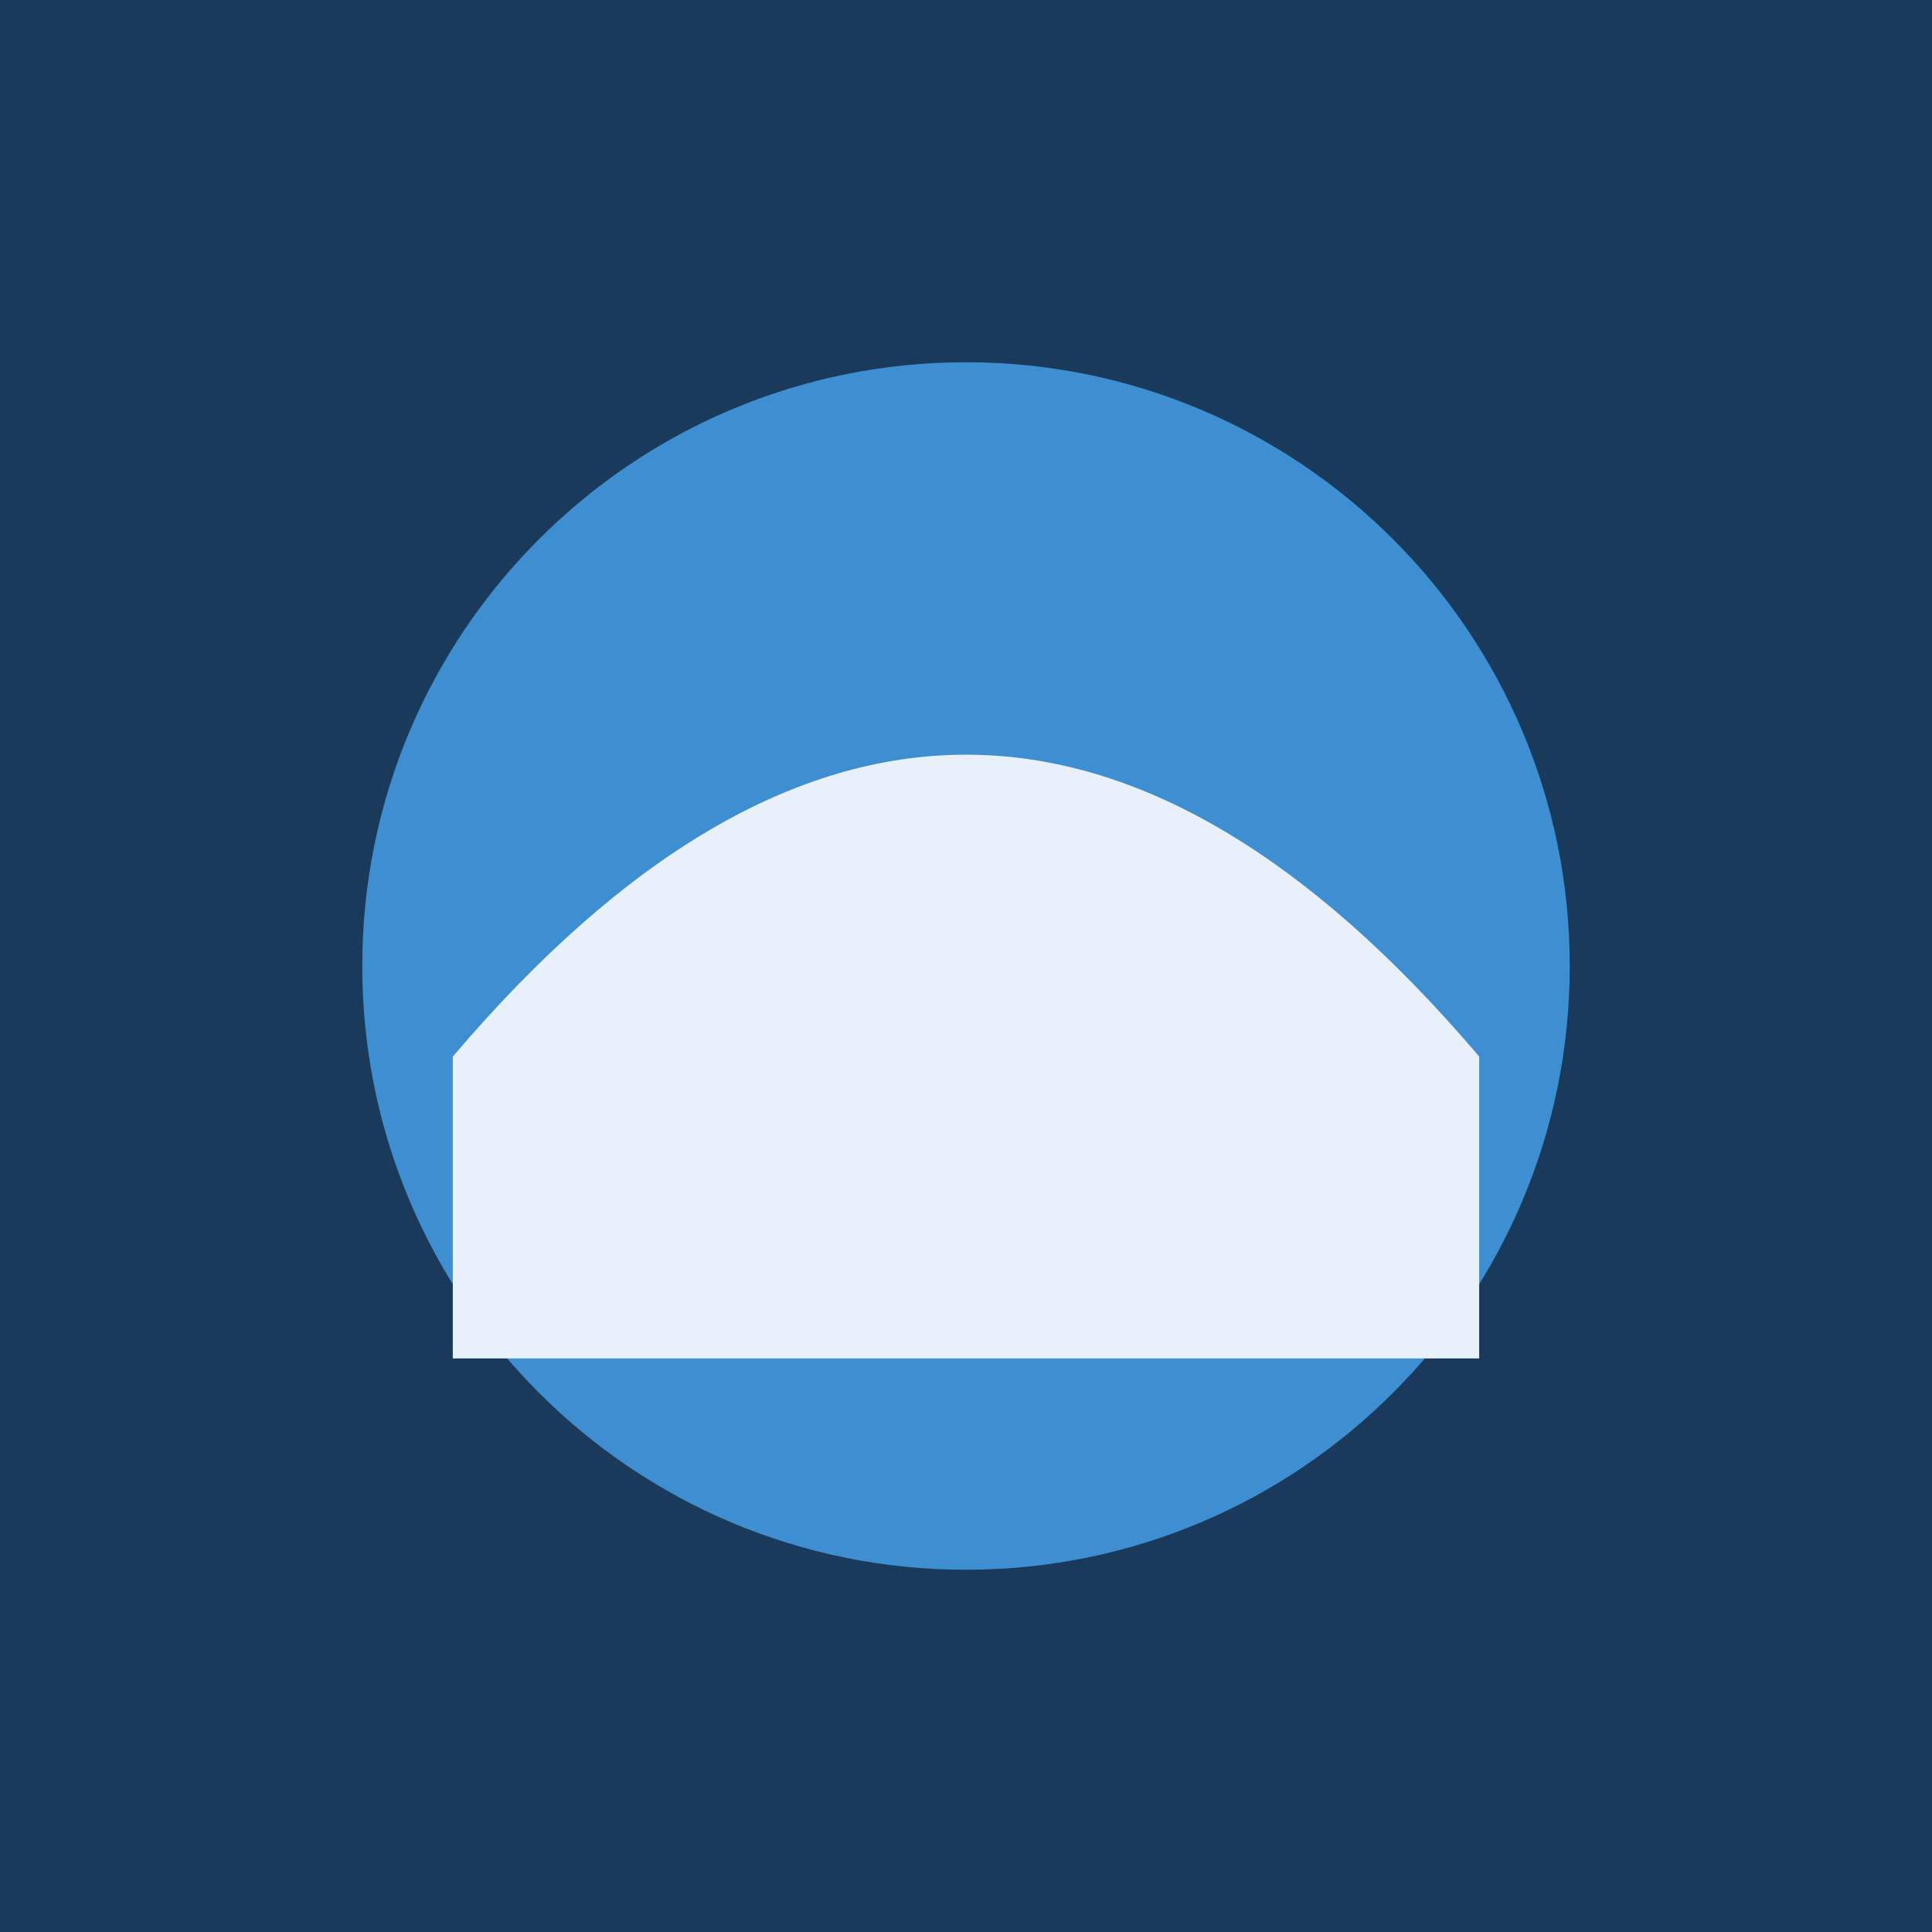
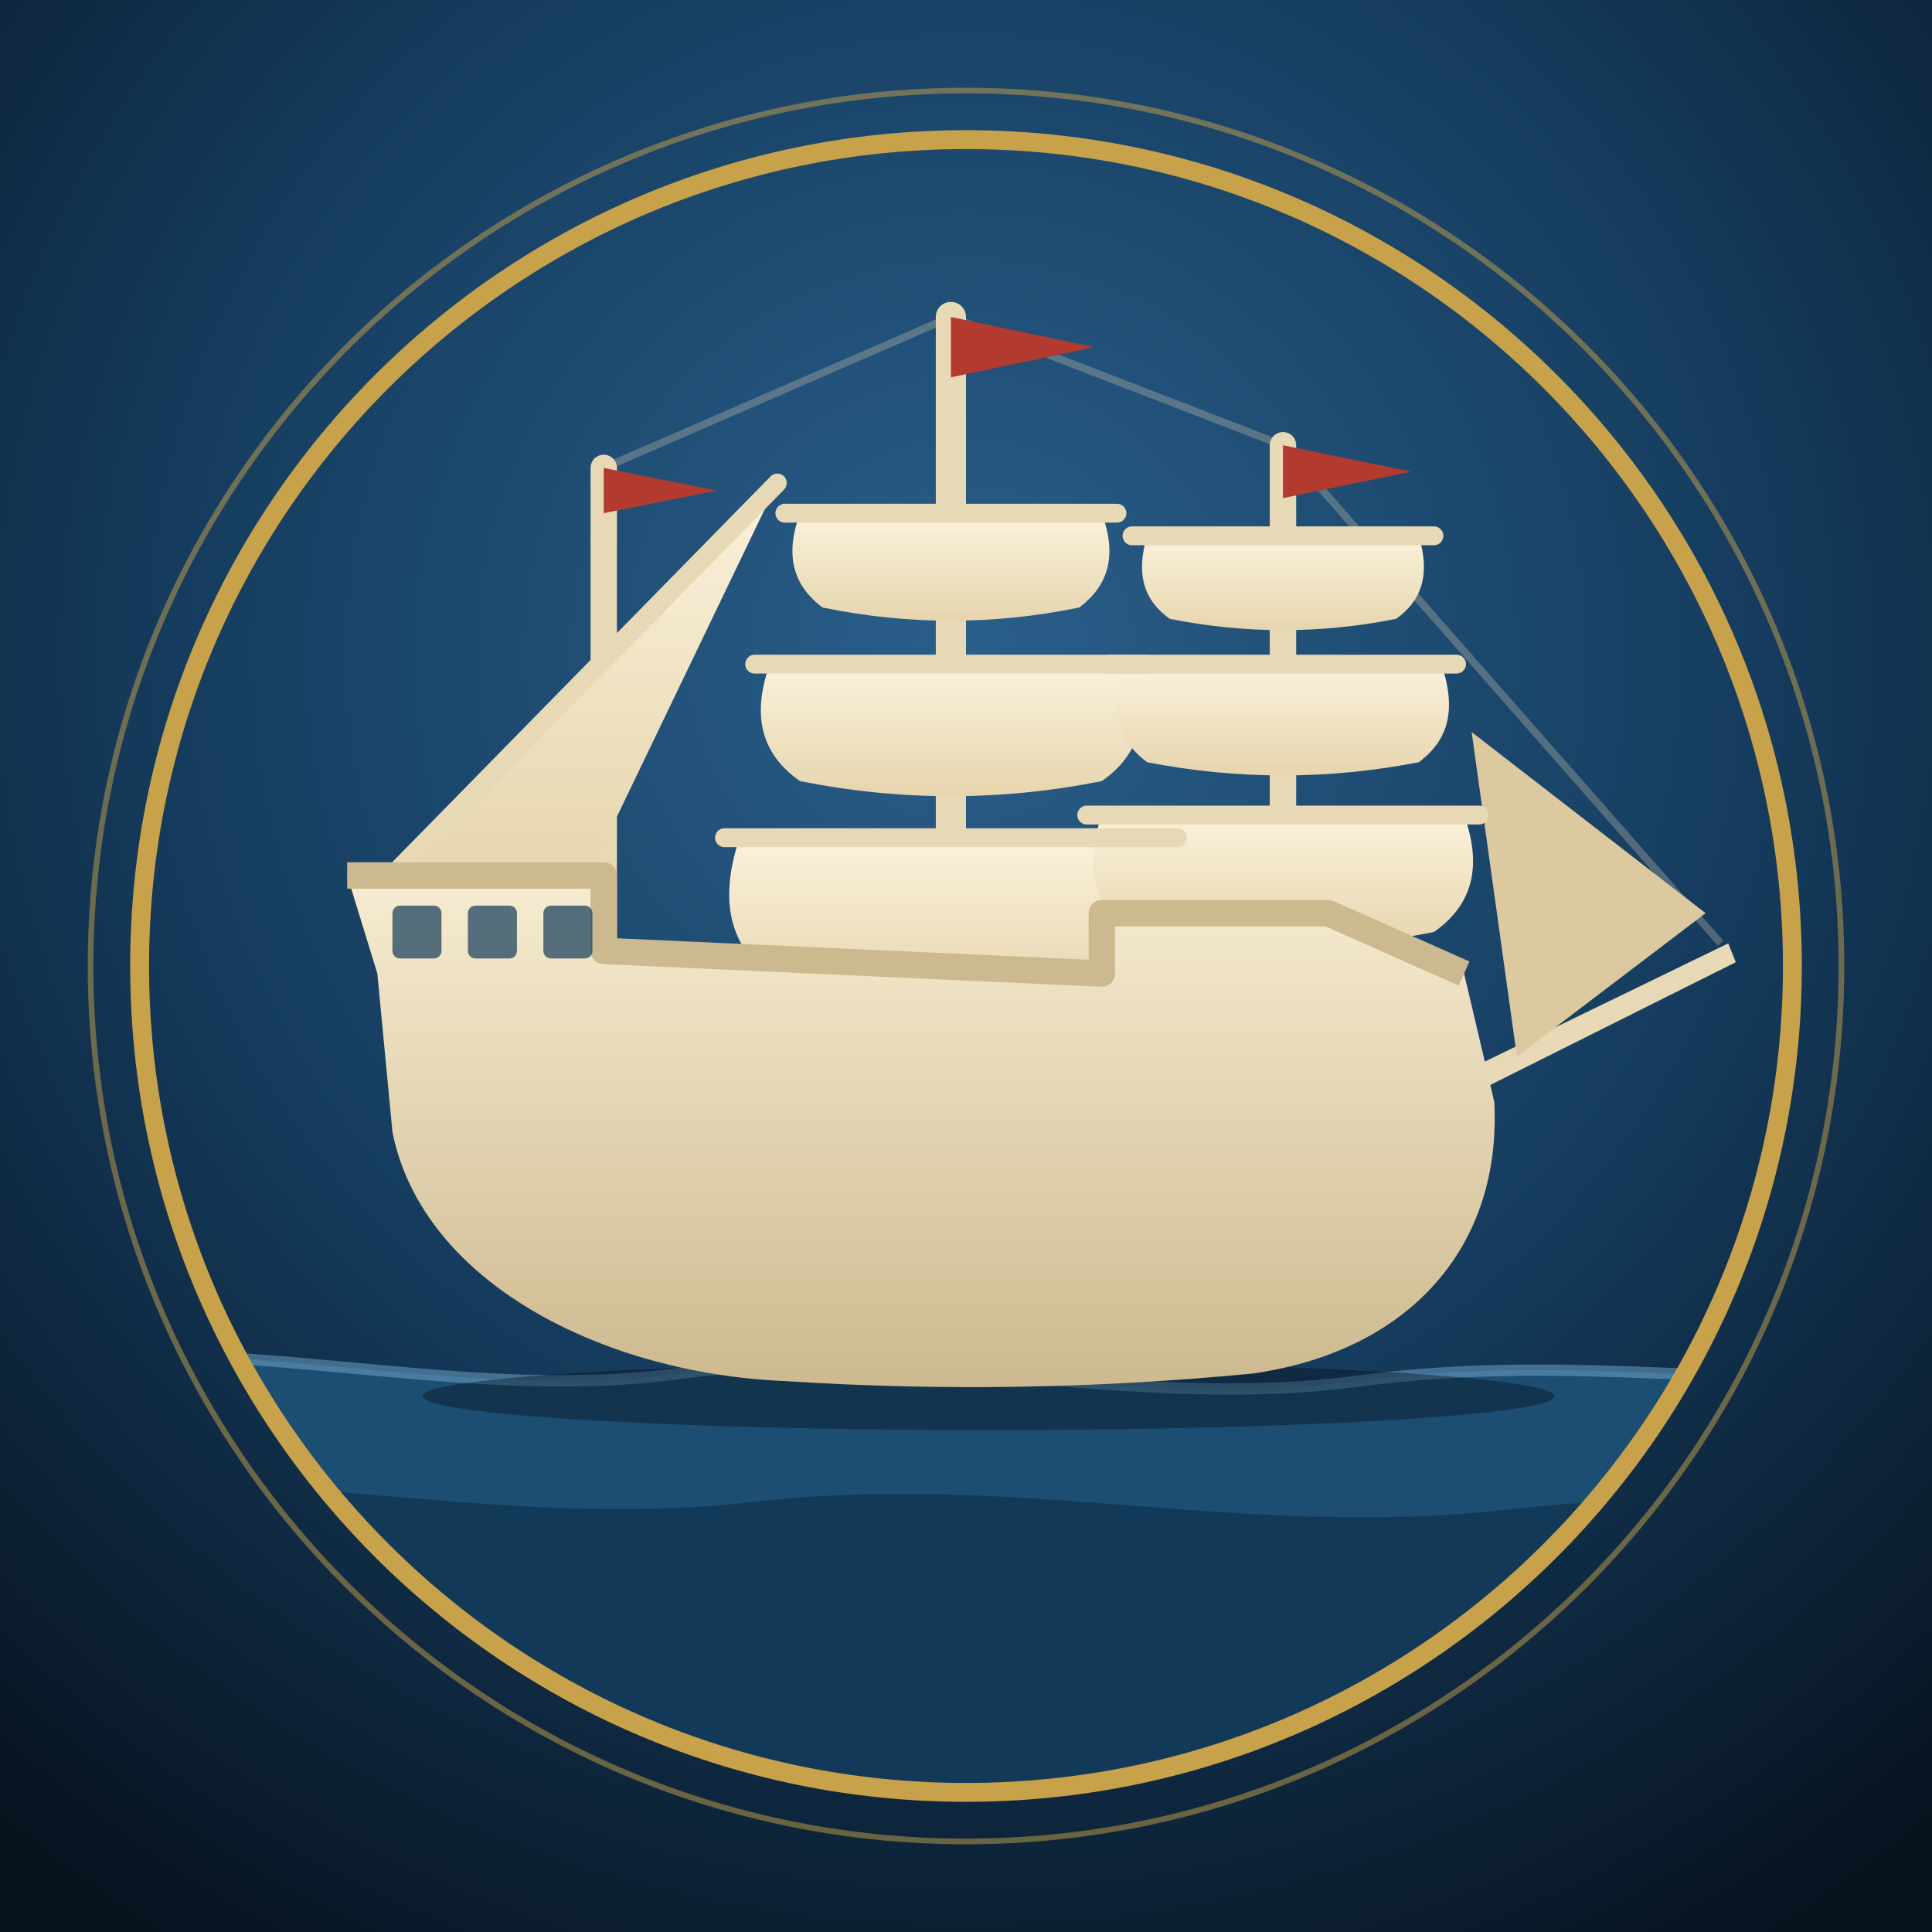
- <svg xmlns="http://www.w3.org/2000/svg" width="128" height="128">
-   <rect width="128" height="128" fill="#1a3a5c" />
-   <circle cx="64" cy="64" r="40" fill="#3d8fd1" />
-   <path d="M30 70 Q64 30 98 70 L98 90 L30 90 Z" fill="#e8f1fa" />
+ <svg xmlns="http://www.w3.org/2000/svg" width="512" height="512" viewBox="0 0 512 512">
+   <defs>
+     <radialGradient id="sky" cx="50%" cy="34%" r="78%">
+       <stop offset="0%" stop-color="#2a5f8b" />
+       <stop offset="52%" stop-color="#153c5e" />
+       <stop offset="100%" stop-color="#07121e" />
+     </radialGradient>
+     <linearGradient id="canvas" x1="0" y1="0" x2="0" y2="1">
+       <stop offset="0%" stop-color="#fbf2dc" />
+       <stop offset="100%" stop-color="#e6d5ae" />
+     </linearGradient>
+     <linearGradient id="hull" x1="0" y1="0" x2="0" y2="1">
+       <stop offset="0%" stop-color="#f7ecd2" />
+       <stop offset="100%" stop-color="#cdb98f" />
+     </linearGradient>
+     <clipPath id="medallion">
+       <circle cx="256" cy="256" r="219" />
+     </clipPath>
+   </defs>
+   <rect width="512" height="512" fill="url(#sky)" />
+   <g clip-path="url(#medallion)">
+     <path d="M0 362 C 60 352 120 372 180 364 C 240 356 300 374 360 366 C 420 358 470 370 512 362 L512 512 L0 512 Z" fill="#1c4d72" />
+     <path d="M0 396 C 70 386 130 406 200 398 C 270 390 330 408 400 400 C 450 394 490 402 512 398 L512 512 L0 512 Z" fill="#123a58" />
+     <path d="M0 362 C 60 352 120 372 180 364 C 240 356 300 374 360 366 C 420 358 470 370 512 362" fill="none" stroke="#7fb6d9" stroke-width="3" opacity="0.45" />
+     <ellipse cx="262" cy="370" rx="150" ry="9" fill="#061019" opacity="0.4" />
+     <g stroke="#e8d9b6" stroke-width="2" opacity="0.28" fill="none">
+       <path d="M252 84 L 340 118" />
+       <path d="M340 118 L 456 250" />
+       <path d="M160 124 L 252 84" />
+     </g>
+     <path d="M388 284 L 458 250 L 460 255 L 390 290 Z" fill="#e8d9b6" />
+     <g stroke="#e8d9b6" stroke-linecap="round">
+       <path d="M160 262 L 160 124" stroke-width="7" />
+       <path d="M252 262 L 252 84" stroke-width="8" />
+       <path d="M340 246 L 340 118" stroke-width="7" />
+     </g>
+     <path d="M452 242 L 390 194 L 402 280 Z" fill="#dcc9a0" />
+     <g fill="url(#canvas)">
+       <path d="M104 232 L 206 128 L 156 232 Z" />
+       <path d="M196 222 C 190 240 194 252 206 260 Q 252 270 298 260 C 310 252 314 240 308 222 Z" />
+       <path d="M204 176 C 199 190 202 200 212 207 Q 252 215 292 207 C 302 200 305 190 300 176 Z" />
+       <path d="M212 136 C 208 147 210 155 218 161 Q 252 168 286 161 C 294 155 296 147 292 136 Z" />
+       <path d="M292 216 C 287 230 290 240 300 247 Q 340 255 380 247 C 390 240 393 230 388 216 Z" />
+       <path d="M298 176 C 294 188 296 196 304 202 Q 340 209 376 202 C 384 196 386 188 382 176 Z" />
+       <path d="M304 142 C 301 152 303 159 310 164 Q 340 170 370 164 C 377 159 379 152 376 142 Z" />
+     </g>
+     <g stroke="#e8d9b6" stroke-width="5" stroke-linecap="round">
+       <path d="M192 222 L 312 222" />
+       <path d="M200 176 L 304 176" />
+       <path d="M208 136 L 296 136" />
+       <path d="M288 216 L 392 216" />
+       <path d="M294 176 L 386 176" />
+       <path d="M300 142 L 380 142" />
+       <path d="M104 232 L 206 128" />
+     </g>
+     <path d="M92 232 L 160 232 L 160 252 L 292 258 L 292 242 L 352 242 L 388 258 L 396 292              C 398 330 374 358 332 364 Q 270 370 208 366 C 160 364 112 340 104 300 L 100 258 Z" fill="url(#hull)" />
+     <path d="M92 232 L 160 232 L 160 252 L 292 258 L 292 242 L 352 242 L 388 258" fill="none" stroke="#cdb98f" stroke-width="7" stroke-linejoin="round" />
+     <g fill="#123a58" opacity="0.7">
+       <rect x="104" y="240" width="13" height="14" rx="2" />
+       <rect x="124" y="240" width="13" height="14" rx="2" />
+       <rect x="144" y="240" width="13" height="14" rx="2" />
+     </g>
+     <g fill="#b23a2f">
+       <path d="M252 84 L 290 92 L 252 100 Z" />
+       <path d="M340 118 L 374 125 L 340 132 Z" />
+       <path d="M160 124 L 190 130 L 160 136 Z" />
+     </g>
+   </g>
+   <circle cx="256" cy="256" r="219" fill="none" stroke="#c8a24a" stroke-width="5" />
+   <circle cx="256" cy="256" r="232" fill="none" stroke="#c8a24a" stroke-width="1.5" opacity="0.5" />
</svg>
